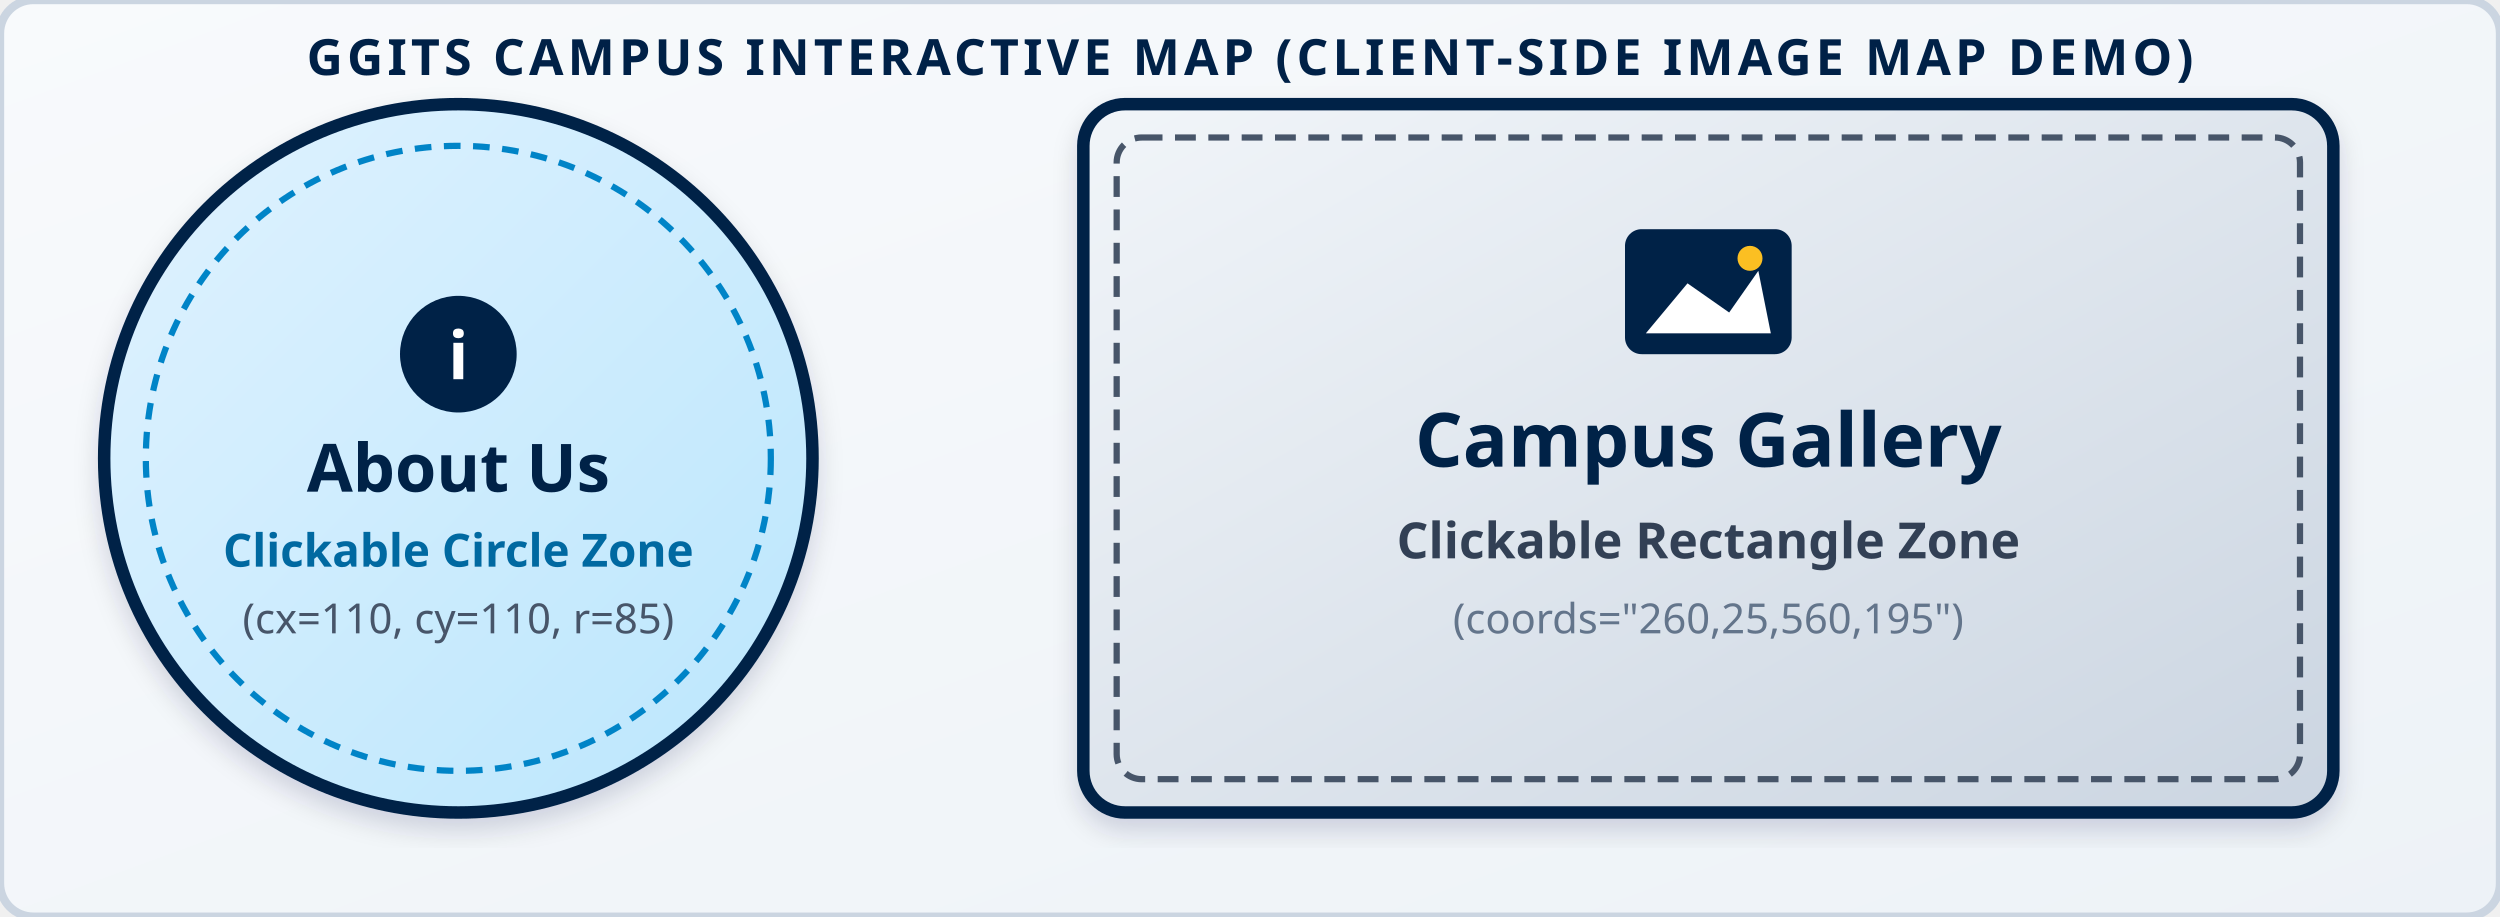
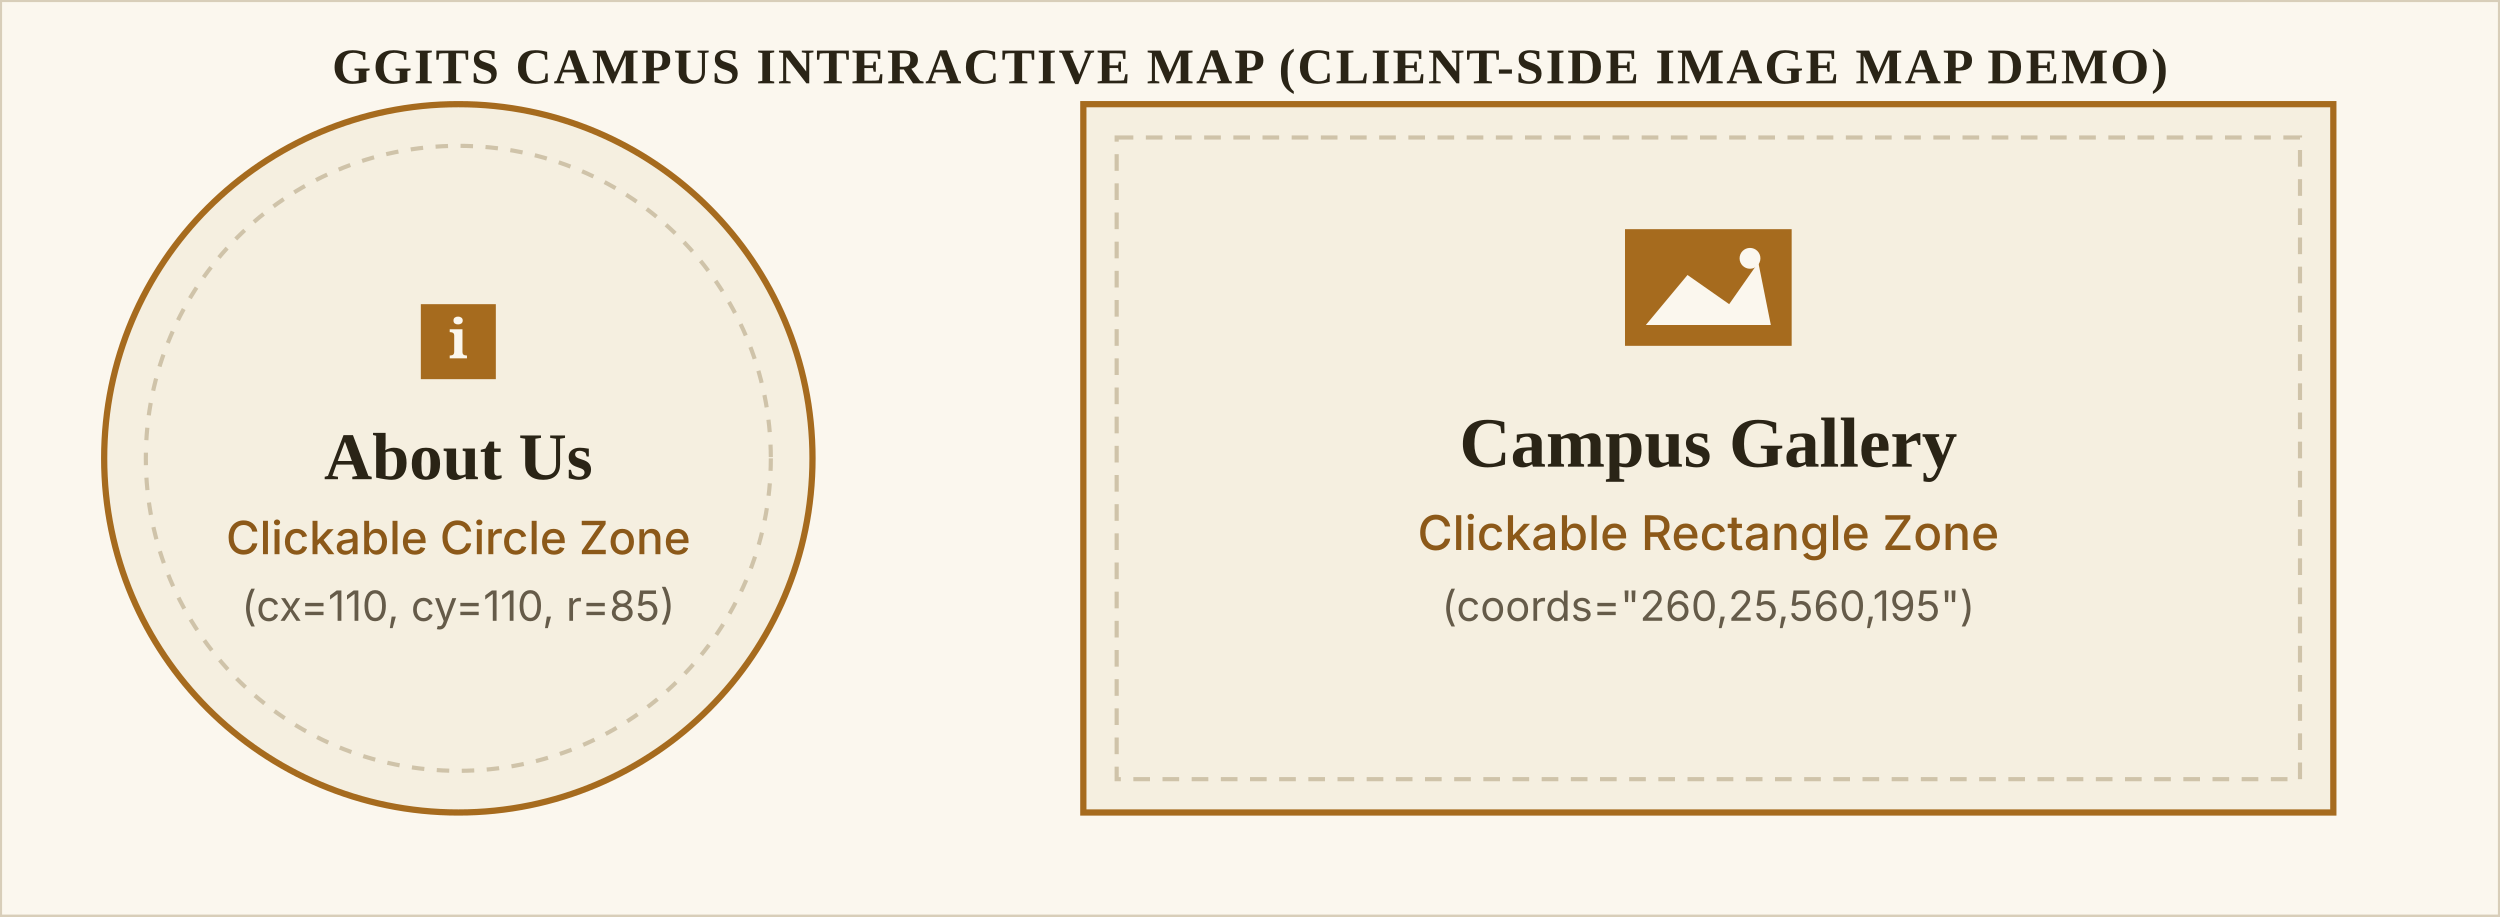
<svg xmlns="http://www.w3.org/2000/svg" viewBox="0 0 600 220" width="600" height="220">
-   <defs>
-     <linearGradient id="bgGrad" x1="0%" y1="0%" x2="100%" y2="100%">
-       <stop offset="0%" stop-color="#f8fafc" />
-       <stop offset="100%" stop-color="#edf2f7" />
-     </linearGradient>
-     <linearGradient id="circleGrad" x1="0%" y1="0%" x2="100%" y2="100%">
-       <stop offset="0%" stop-color="#e0f2fe" />
-       <stop offset="100%" stop-color="#bae6fd" />
-     </linearGradient>
-     <linearGradient id="rectGrad" x1="0%" y1="0%" x2="100%" y2="100%">
-       <stop offset="0%" stop-color="#f1f5f9" />
-       <stop offset="100%" stop-color="#cbd5e1" />
-     </linearGradient>
-     <filter id="shadow" x="-5%" y="-5%" width="110%" height="110%">
-       <feDropShadow dx="0" dy="3" stdDeviation="3" flood-color="#002147" flood-opacity="0.15" />
-     </filter>
-   </defs>
-   <rect width="600" height="220" rx="8" fill="url(#bgGrad)" stroke="#cbd5e1" stroke-width="2" />
-   <text x="300" y="18" font-family="'Segoe UI', sans-serif" font-size="12" font-weight="700" fill="#002147" text-anchor="middle" letter-spacing="1">
+   <rect width="600" height="220" rx="0" fill="#FBF7EE" stroke="#D8CEB9" stroke-width="1" />
+   <text x="300" y="20" font-family="Georgia, 'Times New Roman', serif" font-size="12" font-weight="700" fill="#2A2416" text-anchor="middle" letter-spacing="0.5">
    GGITS CAMPUS INTERACTIVE MAP (CLIENT-SIDE IMAGE MAP DEMO)
  </text>
-   <g filter="url(#shadow)">
-     <circle cx="110" cy="110" r="85" fill="url(#circleGrad)" stroke="#002147" stroke-width="3" />
-     <circle cx="110" cy="110" r="75" fill="none" stroke="#0284c7" stroke-width="1.5" stroke-dasharray="4 3" />
-     <circle cx="110" cy="85" r="14" fill="#002147" />
-     <text x="110" y="91" font-family="'Segoe UI', sans-serif" font-size="16" font-weight="bold" fill="#ffffff" text-anchor="middle">i</text>
-     <text x="110" y="118" font-family="'Segoe UI', sans-serif" font-size="16" font-weight="bold" fill="#002147" text-anchor="middle">About Us</text>
-     <text x="110" y="136" font-family="'Segoe UI', sans-serif" font-size="11" font-weight="600" fill="#0369a1" text-anchor="middle">Clickable Circle Zone</text>
-     <text x="110" y="152" font-family="'Segoe UI', sans-serif" font-size="10" fill="#475569" text-anchor="middle">(cx=110, cy=110, r=85)</text>
+   <g>
+     <circle cx="110" cy="110" r="85" fill="#F5EFE0" stroke="#A66B1E" stroke-width="1.5" />
+     <circle cx="110" cy="110" r="75" fill="none" stroke="#CFC3A9" stroke-width="1" stroke-dasharray="3 3" />
+     <rect x="101" y="73" width="18" height="18" fill="#A66B1E" rx="0" />
+     <text x="110" y="86" font-family="Georgia, serif" font-size="13" font-weight="bold" fill="#FBF7EE" text-anchor="middle">i</text>
+     <text x="110" y="115" font-family="Georgia, 'Times New Roman', serif" font-size="16" font-weight="bold" fill="#2A2416" text-anchor="middle">About Us</text>
+     <text x="110" y="133" font-family="'Inter', sans-serif" font-size="11" font-weight="500" fill="#8C5919" text-anchor="middle">Clickable Circle Zone</text>
+     <text x="110" y="149" font-family="'Inter', sans-serif" font-size="10" fill="#655B49" text-anchor="middle">(cx=110, cy=110, r=85)</text>
  </g>
-   <g filter="url(#shadow)">
-     <rect x="260" y="25" width="300" height="170" rx="10" fill="url(#rectGrad)" stroke="#002147" stroke-width="3" />
-     <rect x="268" y="33" width="284" height="154" rx="6" fill="none" stroke="#475569" stroke-width="1.5" stroke-dasharray="5 3" />
-     <rect x="390" y="55" width="40" height="30" rx="4" fill="#002147" />
-     <polygon points="395,80 405,68 415,75 422,65 425,80" fill="#ffffff" />
-     <circle cx="420" cy="62" r="3" fill="#fbbf24" />
-     <text x="410" y="112" font-family="'Segoe UI', sans-serif" font-size="18" font-weight="bold" fill="#002147" text-anchor="middle">Campus Gallery</text>
-     <text x="410" y="134" font-family="'Segoe UI', sans-serif" font-size="12" font-weight="600" fill="#334155" text-anchor="middle">Clickable Rectangle Zone</text>
-     <text x="410" y="152" font-family="'Segoe UI', sans-serif" font-size="10" fill="#64748b" text-anchor="middle">(coords="260,25,560,195")</text>
+   <g>
+     <rect x="260" y="25" width="300" height="170" rx="0" fill="#F5EFE0" stroke="#A66B1E" stroke-width="1.5" />
+     <rect x="268" y="33" width="284" height="154" rx="0" fill="none" stroke="#CFC3A9" stroke-width="1" stroke-dasharray="4 3" />
+     <rect x="390" y="55" width="40" height="28" rx="0" fill="#A66B1E" />
+     <polygon points="395,78 405,66 415,73 422,63 425,78" fill="#FBF7EE" />
+     <circle cx="420" cy="62" r="2.5" fill="#FBF7EE" />
+     <text x="410" y="112" font-family="Georgia, 'Times New Roman', serif" font-size="17" font-weight="bold" fill="#2A2416" text-anchor="middle">Campus Gallery</text>
+     <text x="410" y="132" font-family="'Inter', sans-serif" font-size="11.5" font-weight="500" fill="#8C5919" text-anchor="middle">Clickable Rectangle Zone</text>
+     <text x="410" y="149" font-family="'Inter', sans-serif" font-size="10" fill="#655B49" text-anchor="middle">(coords="260,25,560,195")</text>
  </g>
</svg>
